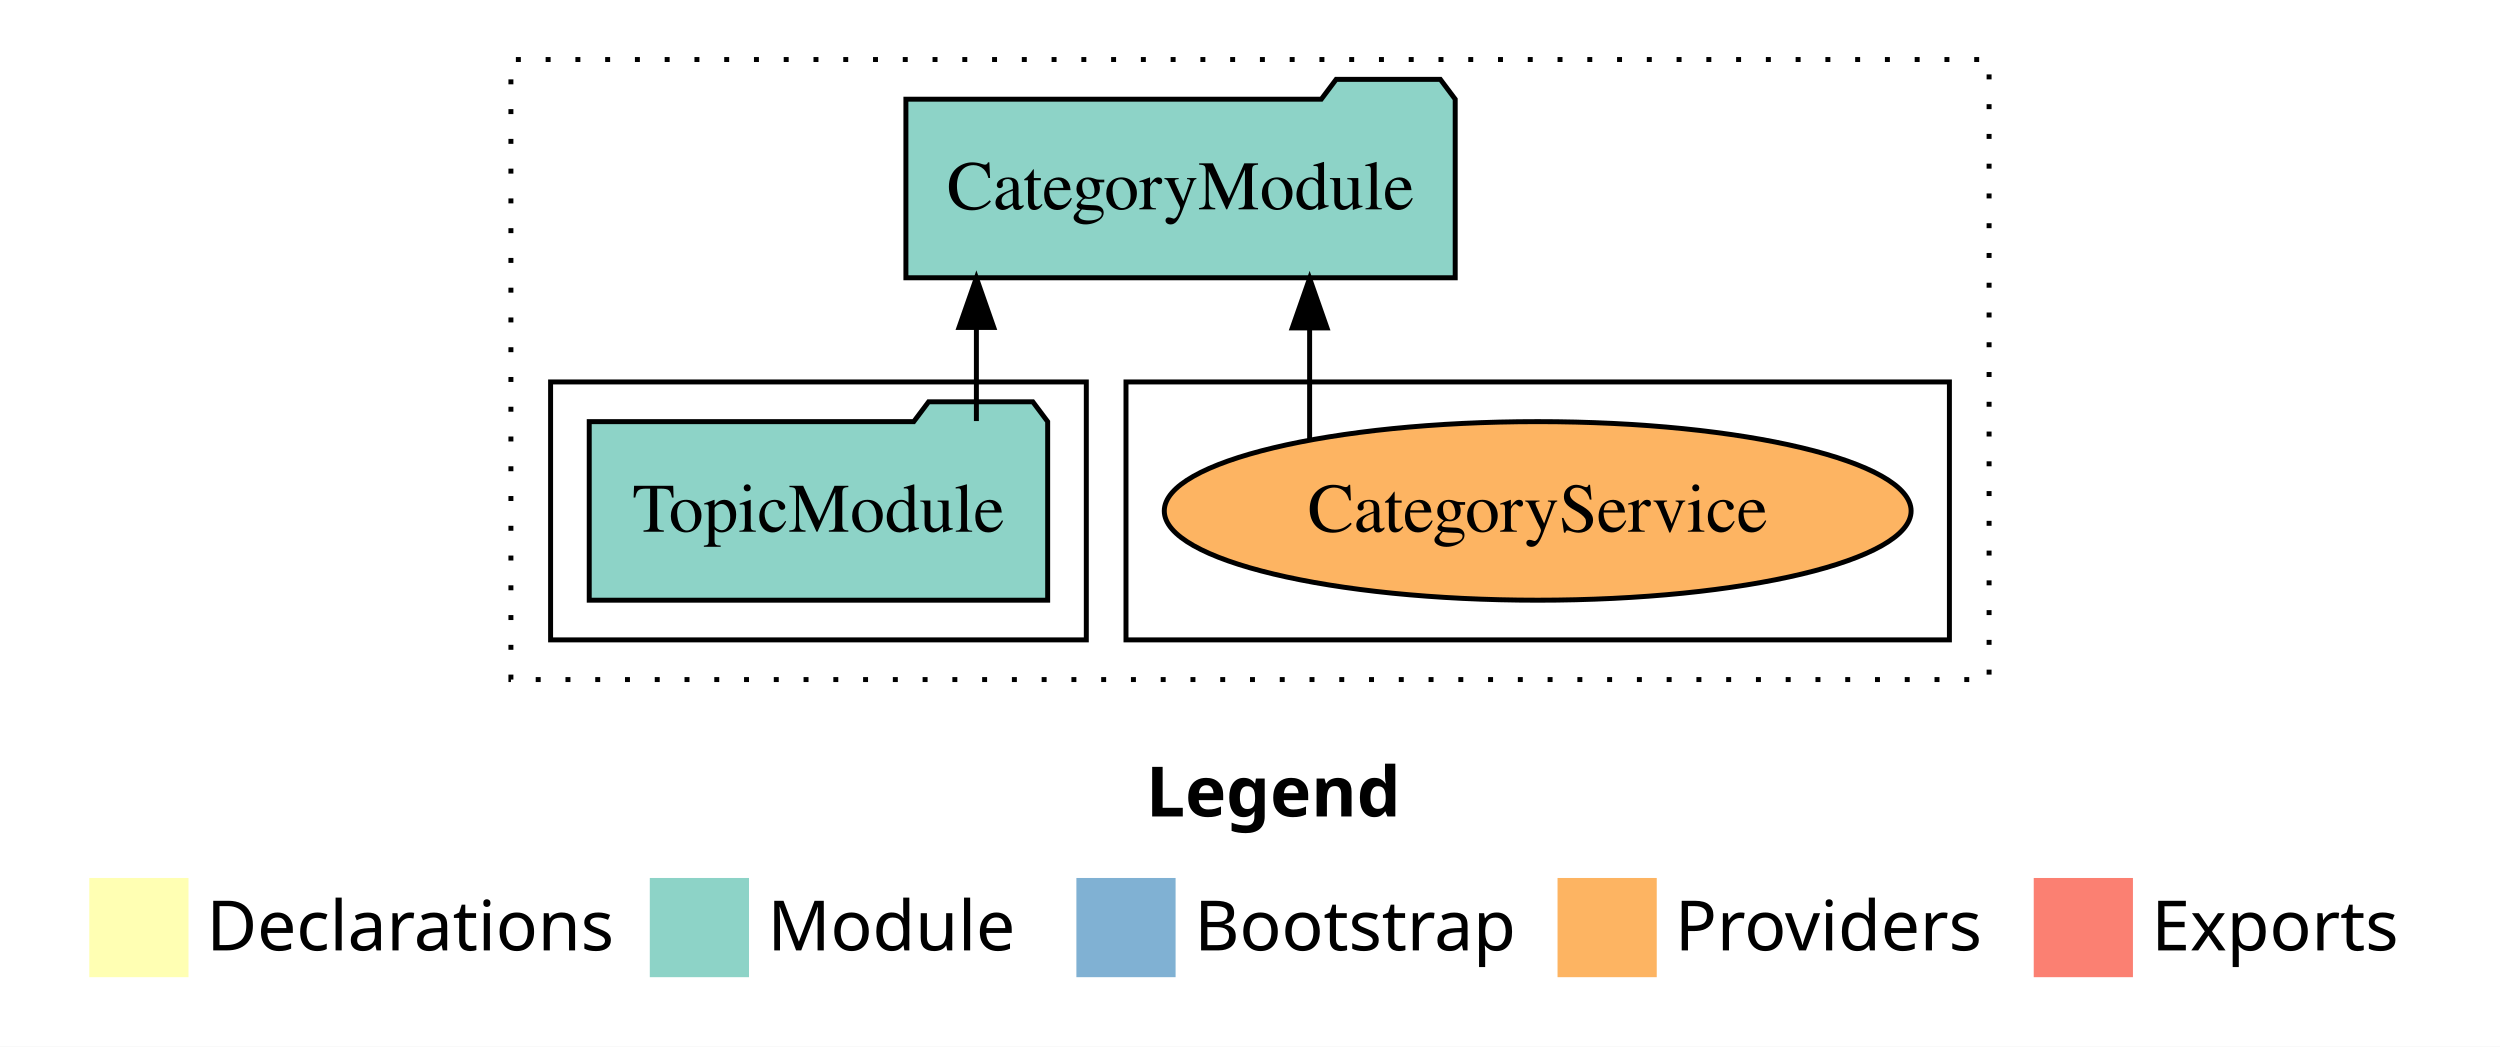
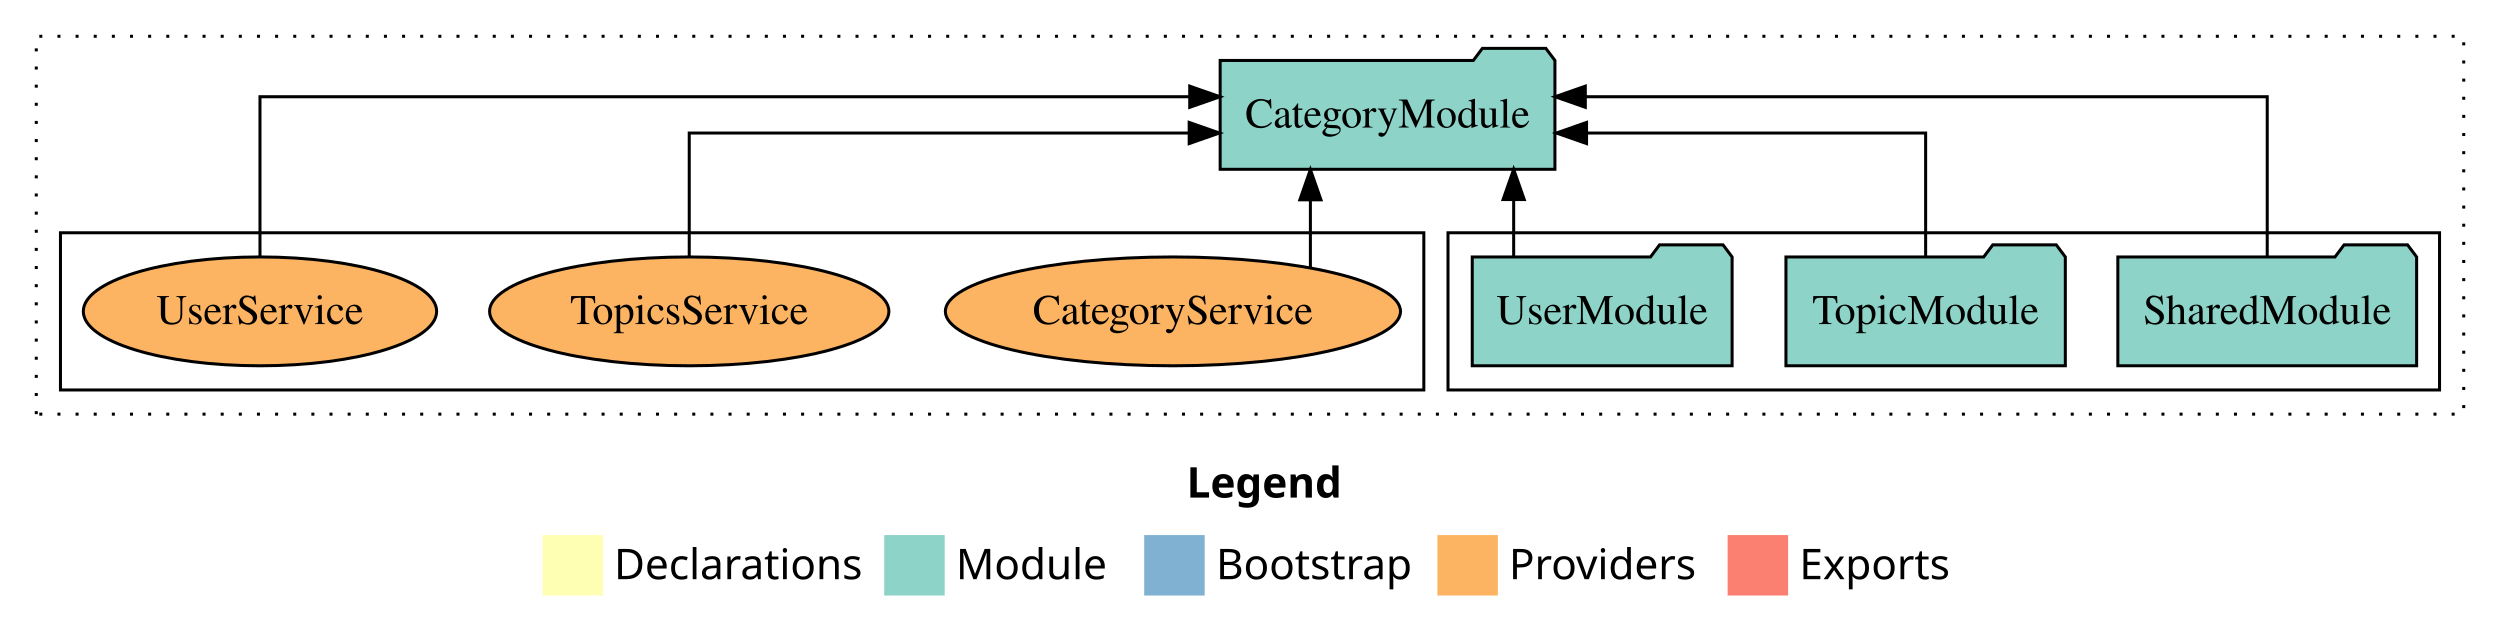
- <svg xmlns="http://www.w3.org/2000/svg" width="504pt" height="211pt" viewBox="0.00 0.00 504.00 211.00">
+ <svg xmlns="http://www.w3.org/2000/svg" width="827pt" height="211pt" viewBox="0.00 0.00 827.00 211.00">
  <g id="graph0" class="graph" transform="scale(1 1) rotate(0) translate(4 207)">
-     <polygon fill="white" stroke="transparent" points="-4,4 -4,-207 500,-207 500,4 -4,4" />
-     <text text-anchor="start" x="227.01" y="-42.4" font-family="sans-serif" font-weight="bold" font-size="14.00">Legend</text>
-     <polygon fill="#ffffb3" stroke="transparent" points="14,-10 14,-30 34,-30 34,-10 14,-10" />
-     <text text-anchor="start" x="37.63" y="-15.4" font-family="sans-serif" font-size="14.00">  Declarations</text>
-     <polygon fill="#8dd3c7" stroke="transparent" points="127,-10 127,-30 147,-30 147,-10 127,-10" />
-     <text text-anchor="start" x="150.73" y="-15.4" font-family="sans-serif" font-size="14.00">  Module</text>
-     <polygon fill="#80b1d3" stroke="transparent" points="213,-10 213,-30 233,-30 233,-10 213,-10" />
-     <text text-anchor="start" x="236.78" y="-15.4" font-family="sans-serif" font-size="14.00">  Bootstrap</text>
-     <polygon fill="#fdb462" stroke="transparent" points="310,-10 310,-30 330,-30 330,-10 310,-10" />
-     <text text-anchor="start" x="333.67" y="-15.4" font-family="sans-serif" font-size="14.00">  Providers</text>
-     <polygon fill="#fb8072" stroke="transparent" points="406,-10 406,-30 426,-30 426,-10 406,-10" />
-     <text text-anchor="start" x="429.73" y="-15.4" font-family="sans-serif" font-size="14.00">  Exports</text>
+     <polygon fill="white" stroke="transparent" points="-4,4 -4,-207 823,-207 823,4 -4,4" />
+     <text text-anchor="start" x="388.51" y="-42.4" font-family="sans-serif" font-weight="bold" font-size="14.00">Legend</text>
+     <polygon fill="#ffffb3" stroke="transparent" points="175.5,-10 175.5,-30 195.5,-30 195.5,-10 175.5,-10" />
+     <text text-anchor="start" x="199.13" y="-15.4" font-family="sans-serif" font-size="14.00">  Declarations</text>
+     <polygon fill="#8dd3c7" stroke="transparent" points="288.5,-10 288.5,-30 308.5,-30 308.5,-10 288.5,-10" />
+     <text text-anchor="start" x="312.23" y="-15.4" font-family="sans-serif" font-size="14.00">  Module</text>
+     <polygon fill="#80b1d3" stroke="transparent" points="374.5,-10 374.5,-30 394.5,-30 394.5,-10 374.5,-10" />
+     <text text-anchor="start" x="398.28" y="-15.4" font-family="sans-serif" font-size="14.00">  Bootstrap</text>
+     <polygon fill="#fdb462" stroke="transparent" points="471.5,-10 471.5,-30 491.5,-30 491.5,-10 471.5,-10" />
+     <text text-anchor="start" x="495.17" y="-15.4" font-family="sans-serif" font-size="14.00">  Providers</text>
+     <polygon fill="#fb8072" stroke="transparent" points="567.5,-10 567.5,-30 587.5,-30 587.5,-10 567.5,-10" />
+     <text text-anchor="start" x="591.23" y="-15.4" font-family="sans-serif" font-size="14.00">  Exports</text>
    <g id="clust1" class="cluster">
-       <polygon fill="none" stroke="black" stroke-dasharray="1,5" points="99,-70 99,-195 397,-195 397,-70 99,-70" />
+       <polygon fill="none" stroke="black" stroke-dasharray="1,5" points="8,-70 8,-195 811,-195 811,-70 8,-70" />
+     </g>
+     <g id="clust3" class="cluster">
+       <polygon fill="none" stroke="black" points="475,-78 475,-130 803,-130 803,-78 475,-78" />
    </g>
    <g id="clust6" class="cluster">
-       <polygon fill="none" stroke="black" points="223,-78 223,-130 389,-130 389,-78 223,-78" />
-     </g>
-     <g id="clust3" class="cluster">
-       <polygon fill="none" stroke="black" points="107,-78 107,-130 215,-130 215,-78 107,-78" />
+       <polygon fill="none" stroke="black" points="16,-78 16,-130 467,-130 467,-78 16,-78" />
    </g>
    <g id="node1" class="node">
-       <polygon fill="#8dd3c7" stroke="black" points="207.21,-122 204.21,-126 183.21,-126 180.21,-122 114.79,-122 114.79,-86 207.21,-86 207.21,-122" />
-       <text text-anchor="middle" x="161" y="-99.8" font-family="Times,serif" font-size="14.00">TopicModule</text>
+       <polygon fill="#8dd3c7" stroke="black" points="795.42,-122 792.42,-126 771.42,-126 768.42,-122 696.58,-122 696.58,-86 795.42,-86 795.42,-122" />
+       <text text-anchor="middle" x="746" y="-99.8" font-family="Times,serif" font-size="14.00">SharedModule</text>
+     </g>
+     <g id="node4" class="node">
+       <polygon fill="#8dd3c7" stroke="black" points="510.37,-187 507.37,-191 486.37,-191 483.37,-187 399.63,-187 399.63,-151 510.37,-151 510.37,-187" />
+       <text text-anchor="middle" x="455" y="-164.8" font-family="Times,serif" font-size="14.00">CategoryModule</text>
+     </g>
+     <g id="edge1" class="edge">
+       <path fill="none" stroke="black" d="M746,-122.28C746,-143.32 746,-175 746,-175 746,-175 520.42,-175 520.42,-175" />
+       <polygon fill="black" stroke="black" points="520.42,-171.5 510.42,-175 520.42,-178.5 520.42,-171.5" />
    </g>
    <g id="node2" class="node">
-       <polygon fill="#8dd3c7" stroke="black" points="289.37,-187 286.37,-191 265.37,-191 262.37,-187 178.63,-187 178.63,-151 289.37,-151 289.37,-187" />
-       <text text-anchor="middle" x="234" y="-164.8" font-family="Times,serif" font-size="14.00">CategoryModule</text>
+       <polygon fill="#8dd3c7" stroke="black" points="679.21,-122 676.21,-126 655.21,-126 652.21,-122 586.79,-122 586.79,-86 679.21,-86 679.21,-122" />
+       <text text-anchor="middle" x="633" y="-99.8" font-family="Times,serif" font-size="14.00">TopicModule</text>
    </g>
-     <g id="edge1" class="edge">
-       <path fill="none" stroke="black" d="M192.84,-122.11C192.84,-122.11 192.84,-140.99 192.84,-140.99" />
-       <polygon fill="black" stroke="black" points="189.34,-140.99 192.84,-150.99 196.34,-140.99 189.34,-140.99" />
+     <g id="edge2" class="edge">
+       <path fill="none" stroke="black" d="M633,-122.02C633,-139.37 633,-163 633,-163 633,-163 520.83,-163 520.83,-163" />
+       <polygon fill="black" stroke="black" points="520.83,-159.5 510.83,-163 520.83,-166.5 520.83,-159.5" />
    </g>
    <g id="node3" class="node">
-       <ellipse fill="#fdb462" stroke="black" cx="306" cy="-104" rx="75.28" ry="18" />
-       <text text-anchor="middle" x="306" y="-99.8" font-family="Times,serif" font-size="14.00">CategoryService</text>
+       <polygon fill="#8dd3c7" stroke="black" points="568.98,-122 565.98,-126 544.98,-126 541.98,-122 483.02,-122 483.02,-86 568.98,-86 568.98,-122" />
+       <text text-anchor="middle" x="526" y="-99.8" font-family="Times,serif" font-size="14.00">UserModule</text>
    </g>
-     <g id="edge2" class="edge">
-       <path fill="none" stroke="black" d="M260.02,-118.43C260.02,-118.43 260.02,-140.89 260.02,-140.89" />
-       <polygon fill="black" stroke="black" points="256.52,-140.89 260.02,-150.89 263.52,-140.89 256.52,-140.89" />
+     <g id="edge3" class="edge">
+       <path fill="none" stroke="black" d="M496.72,-122.11C496.72,-122.11 496.72,-140.99 496.72,-140.99" />
+       <polygon fill="black" stroke="black" points="493.22,-140.99 496.72,-150.99 500.22,-140.99 493.22,-140.99" />
+     </g>
+     <g id="node5" class="node">
+       <ellipse fill="#fdb462" stroke="black" cx="384" cy="-104" rx="75.28" ry="18" />
+       <text text-anchor="middle" x="384" y="-99.8" font-family="Times,serif" font-size="14.00">CategoryService</text>
+     </g>
+     <g id="edge4" class="edge">
+       <path fill="none" stroke="black" d="M429.48,-118.43C429.48,-118.43 429.48,-140.89 429.48,-140.89" />
+       <polygon fill="black" stroke="black" points="425.98,-140.89 429.48,-150.89 432.98,-140.89 425.98,-140.89" />
+     </g>
+     <g id="node6" class="node">
+       <ellipse fill="#fdb462" stroke="black" cx="224" cy="-104" rx="66.05" ry="18" />
+       <text text-anchor="middle" x="224" y="-99.8" font-family="Times,serif" font-size="14.00">TopicsService</text>
+     </g>
+     <g id="edge5" class="edge">
+       <path fill="none" stroke="black" d="M224,-122.02C224,-139.37 224,-163 224,-163 224,-163 389.38,-163 389.38,-163" />
+       <polygon fill="black" stroke="black" points="389.38,-166.5 399.38,-163 389.38,-159.5 389.38,-166.5" />
+     </g>
+     <g id="node7" class="node">
+       <ellipse fill="#fdb462" stroke="black" cx="82" cy="-104" rx="58.44" ry="18" />
+       <text text-anchor="middle" x="82" y="-99.8" font-family="Times,serif" font-size="14.00">UserService</text>
+     </g>
+     <g id="edge6" class="edge">
+       <path fill="none" stroke="black" d="M82,-122.28C82,-143.32 82,-175 82,-175 82,-175 389.56,-175 389.56,-175" />
+       <polygon fill="black" stroke="black" points="389.56,-178.5 399.56,-175 389.56,-171.5 389.56,-178.5" />
    </g>
  </g>
</svg>
